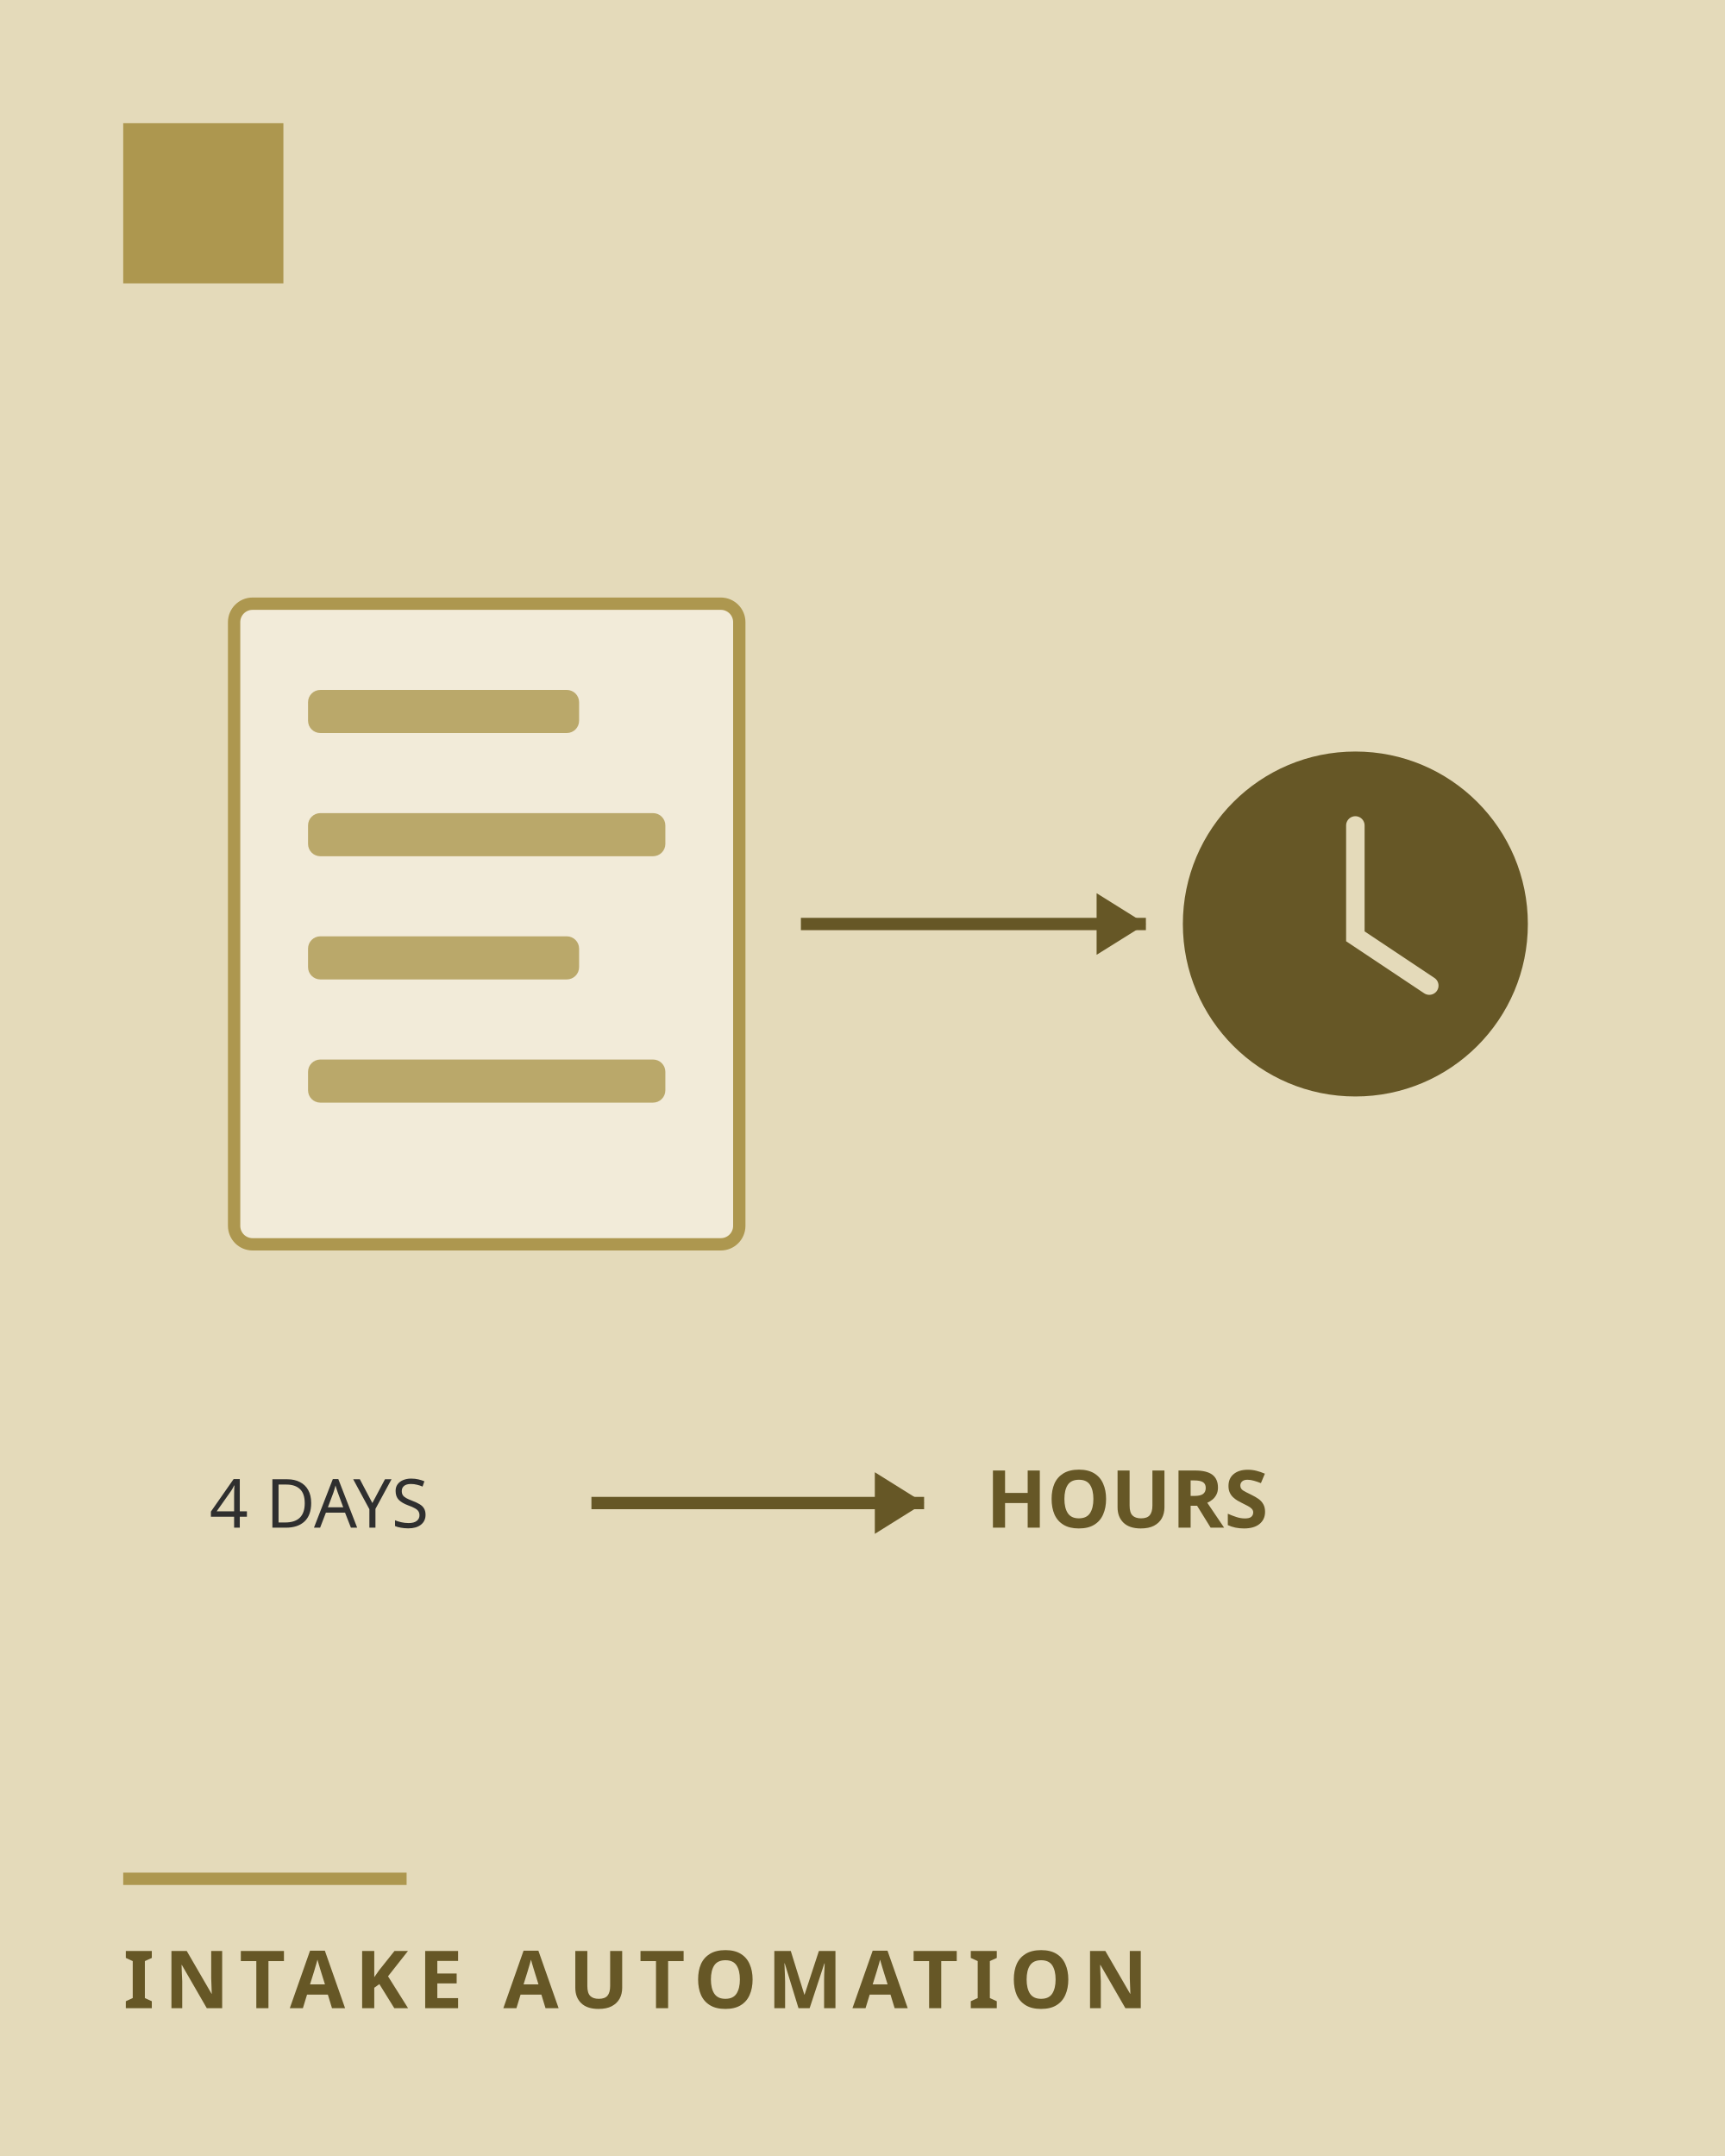
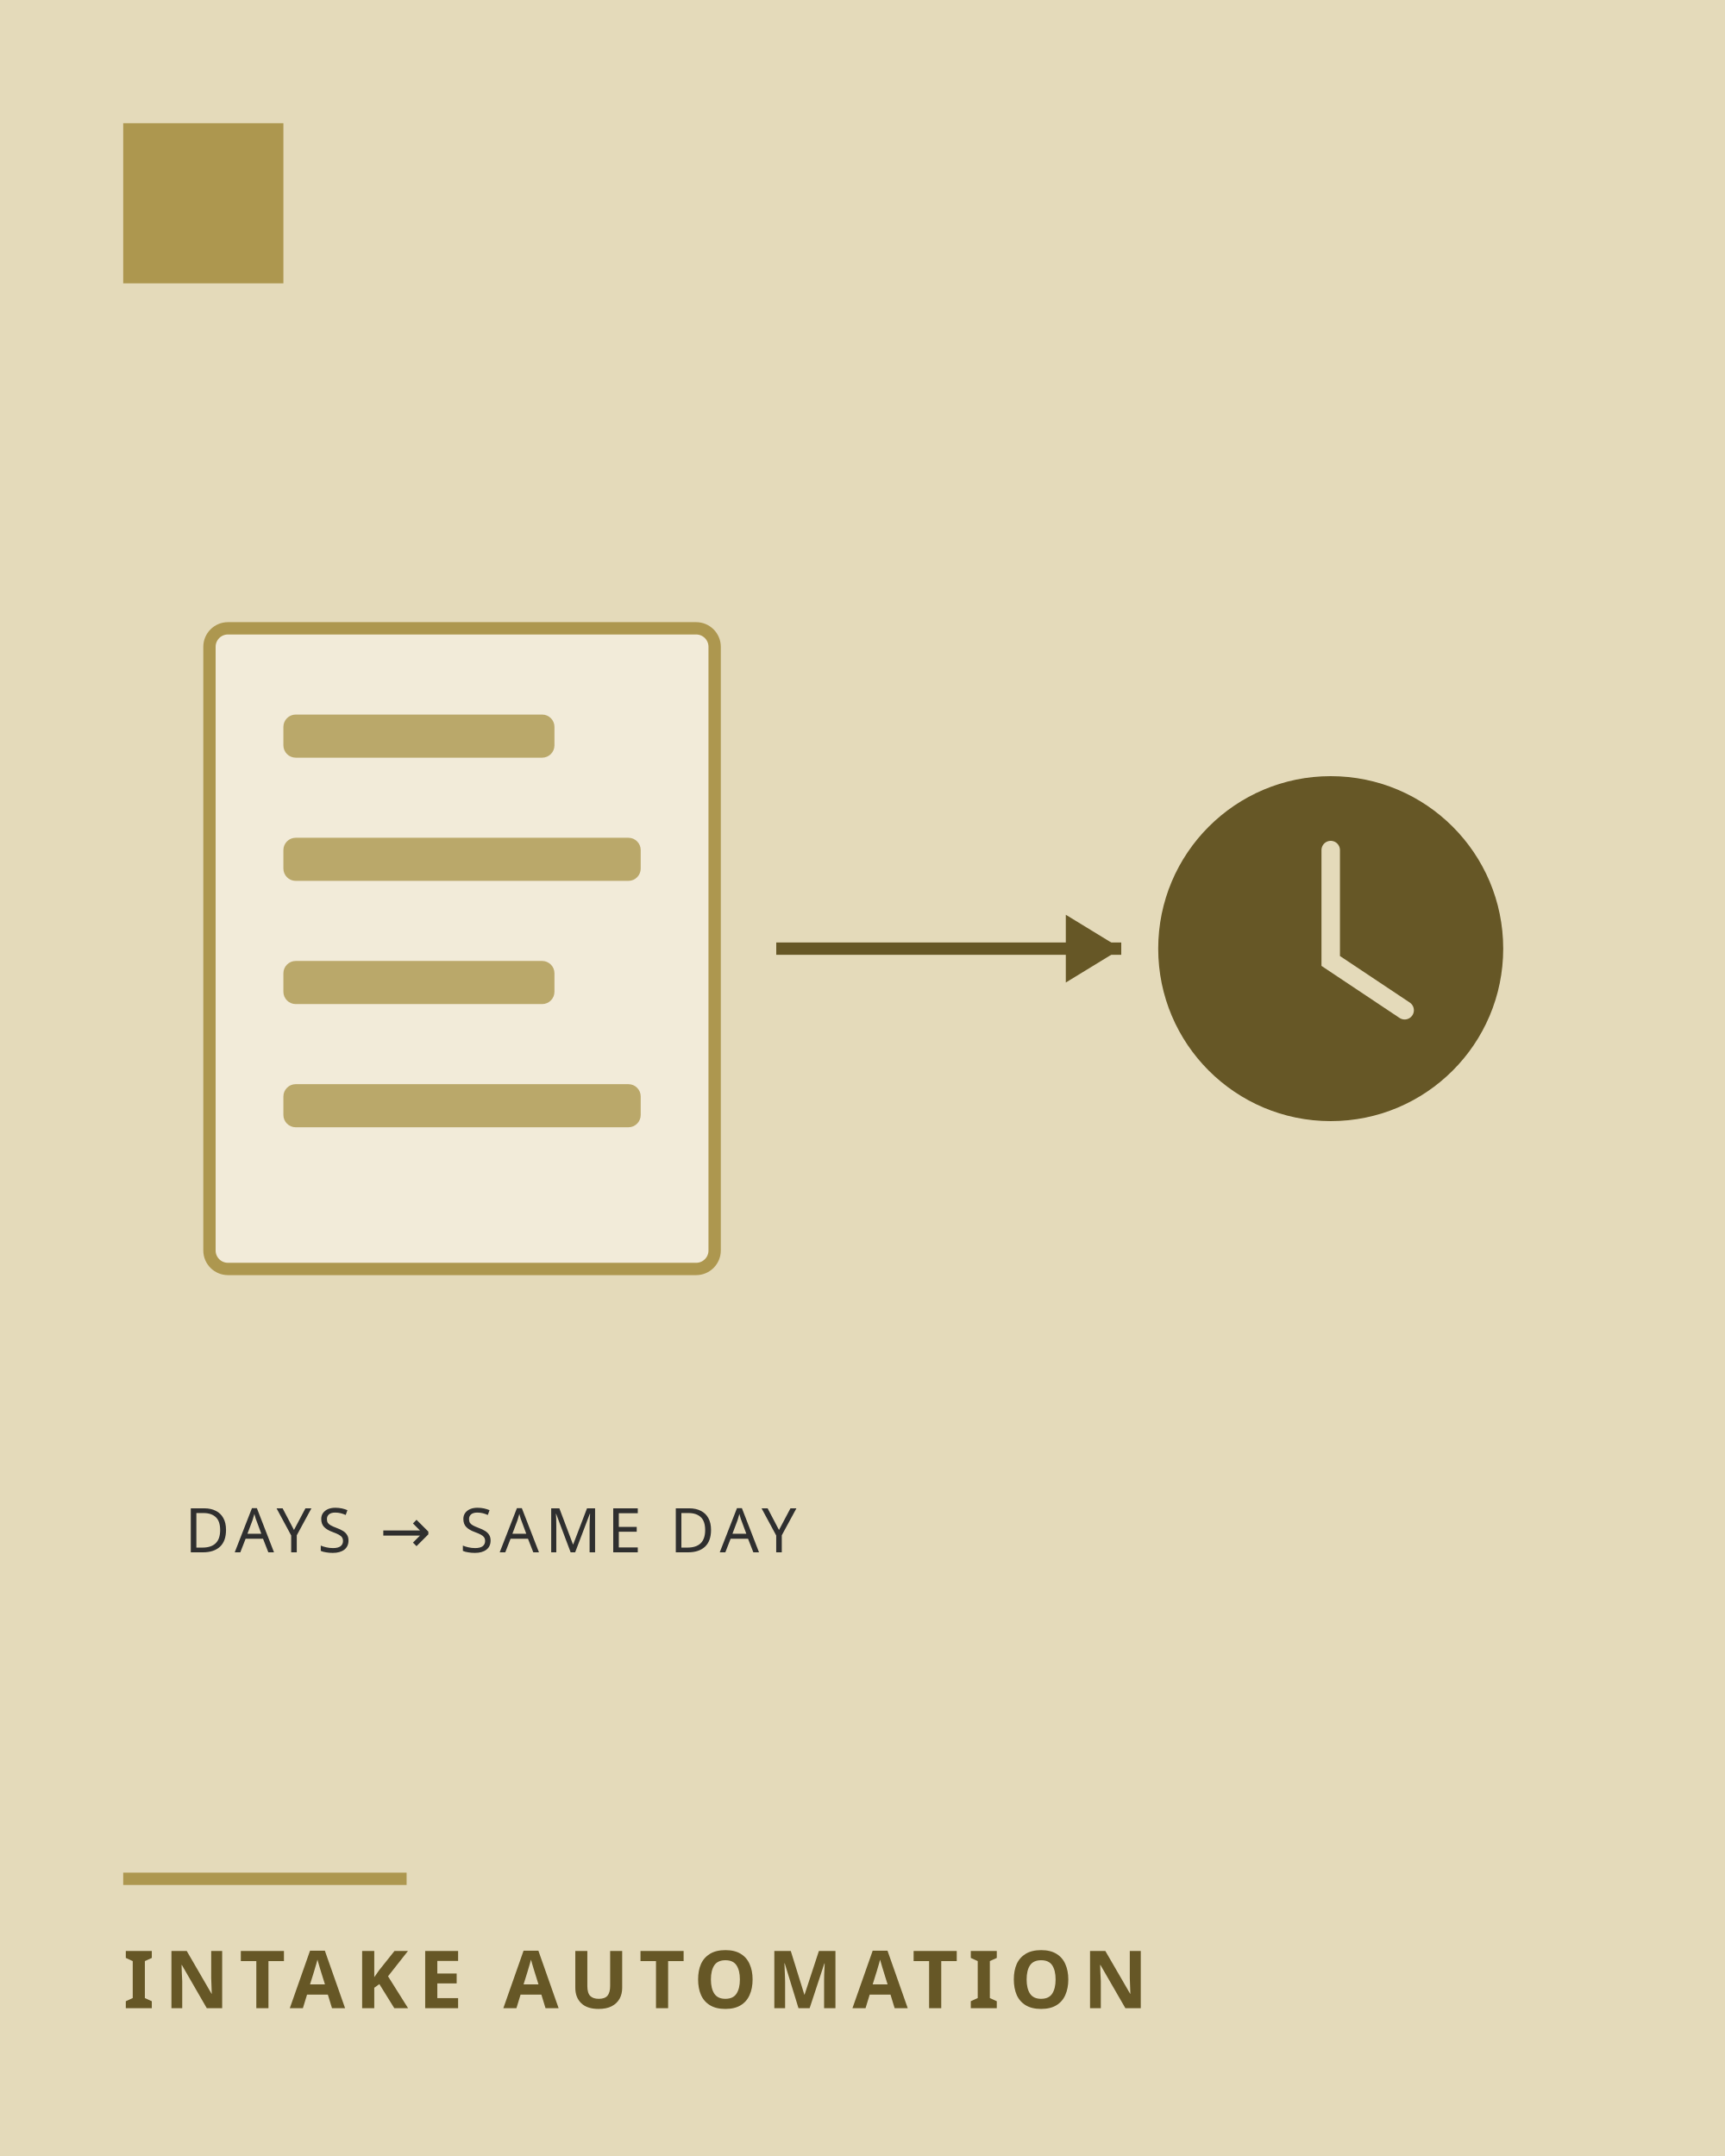
<svg xmlns="http://www.w3.org/2000/svg" viewBox="0 0 280 350" width="280" height="350" role="img">
  <rect width="280" height="350" fill="#e4daba" />
  <rect x="20" y="20" width="26" height="26" fill="#ad974f" />
  <g>
-     <rect x="38" y="98" width="82" height="104" rx="3" fill="#f2ebd9" stroke="#ad974f" stroke-width="2" />
-     <rect x="50" y="112" width="44" height="7" rx="2" fill="#ad974f" opacity="0.8" />
-     <rect x="50" y="132" width="58" height="7" rx="2" fill="#ad974f" opacity="0.8" />
-     <rect x="50" y="152" width="44" height="7" rx="2" fill="#ad974f" opacity="0.8" />
-     <rect x="50" y="172" width="58" height="7" rx="2" fill="#ad974f" opacity="0.8" />
-     <path d="M130 150 H186" stroke="#665726" stroke-width="2" />
-     <path d="M186 150 l-8 -5 v10 z" fill="#665726" />
-     <circle cx="220" cy="150" r="28" fill="#665726" />
-     <path d="M220 134 v18 l12 8" stroke="#e4daba" stroke-width="3" fill="none" stroke-linecap="round" />
-     <text x="34" y="248" font-family="Poppins,sans-serif" font-size="11" fill="#2f2f2f">4 DAYS</text>
-     <path d="M96 244 H150" stroke="#665726" stroke-width="2" />
-     <path d="M150 244 l-8 -5 v10 z" fill="#665726" />
-     <text x="160" y="248" font-family="Poppins,sans-serif" font-size="13" font-weight="700" fill="#665726">HOURS</text>
+     <rect x="34" y="102" width="82" height="104" rx="3" fill="#f2ebd9" stroke="#ad974f" stroke-width="2" />
+     <rect x="46" y="116" width="44" height="7" rx="2" fill="#ad974f" opacity="0.8" />
+     <rect x="46" y="136" width="58" height="7" rx="2" fill="#ad974f" opacity="0.8" />
+     <rect x="46" y="156" width="44" height="7" rx="2" fill="#ad974f" opacity="0.8" />
+     <rect x="46" y="176" width="58" height="7" rx="2" fill="#ad974f" opacity="0.8" />
+     <path d="M126 154 H182" stroke="#665726" stroke-width="2" />
+     <path d="M182 154 l-9 -5.5 v11 z" fill="#665726" />
+     <circle cx="216" cy="154" r="28" fill="#665726" />
+     <path d="M216 138 v18 l12 8" stroke="#e4daba" stroke-width="3" fill="none" stroke-linecap="round" />
+     <text x="30" y="252" font-family="Poppins,sans-serif" font-size="10" letter-spacing="1" fill="#2f2f2f">DAYS → SAME DAY</text>
  </g>
  <text x="20" y="326" font-family="Poppins, 'Segoe UI', sans-serif" font-size="13" font-weight="600" letter-spacing="1.6" fill="#665726">INTAKE AUTOMATION</text>
  <rect x="20" y="304" width="46" height="2" fill="#ad974f" />
</svg>
